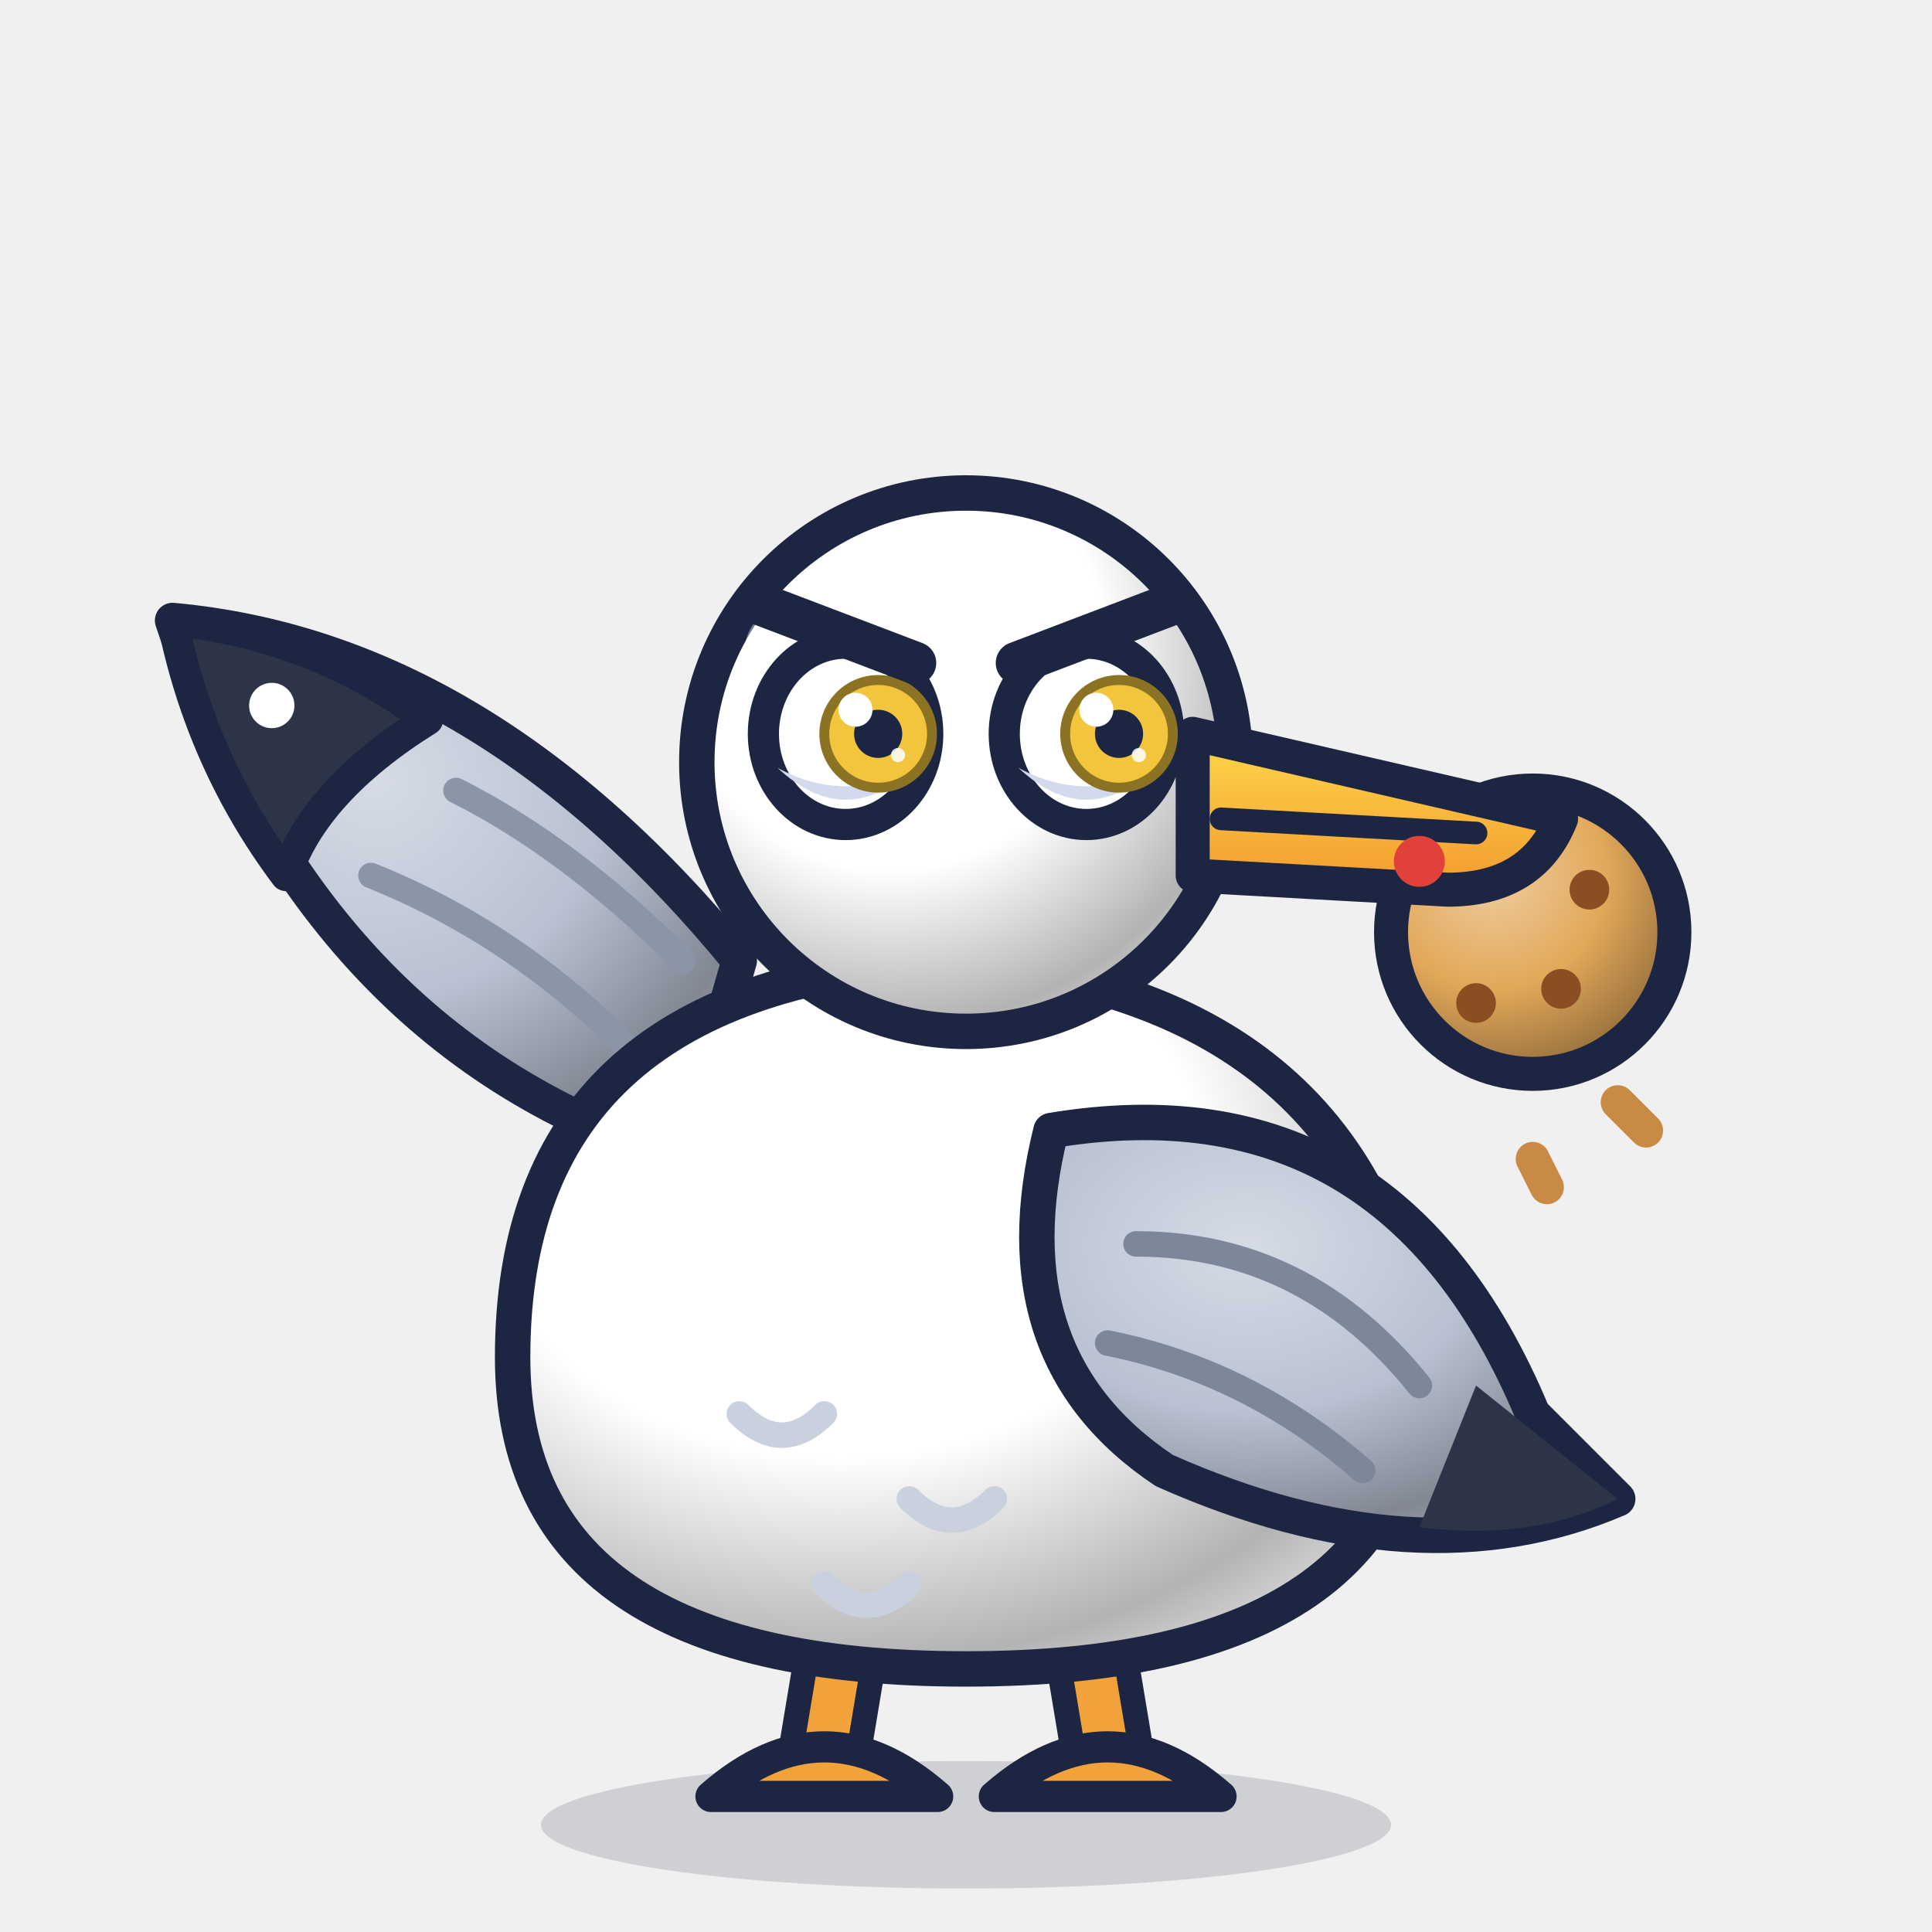
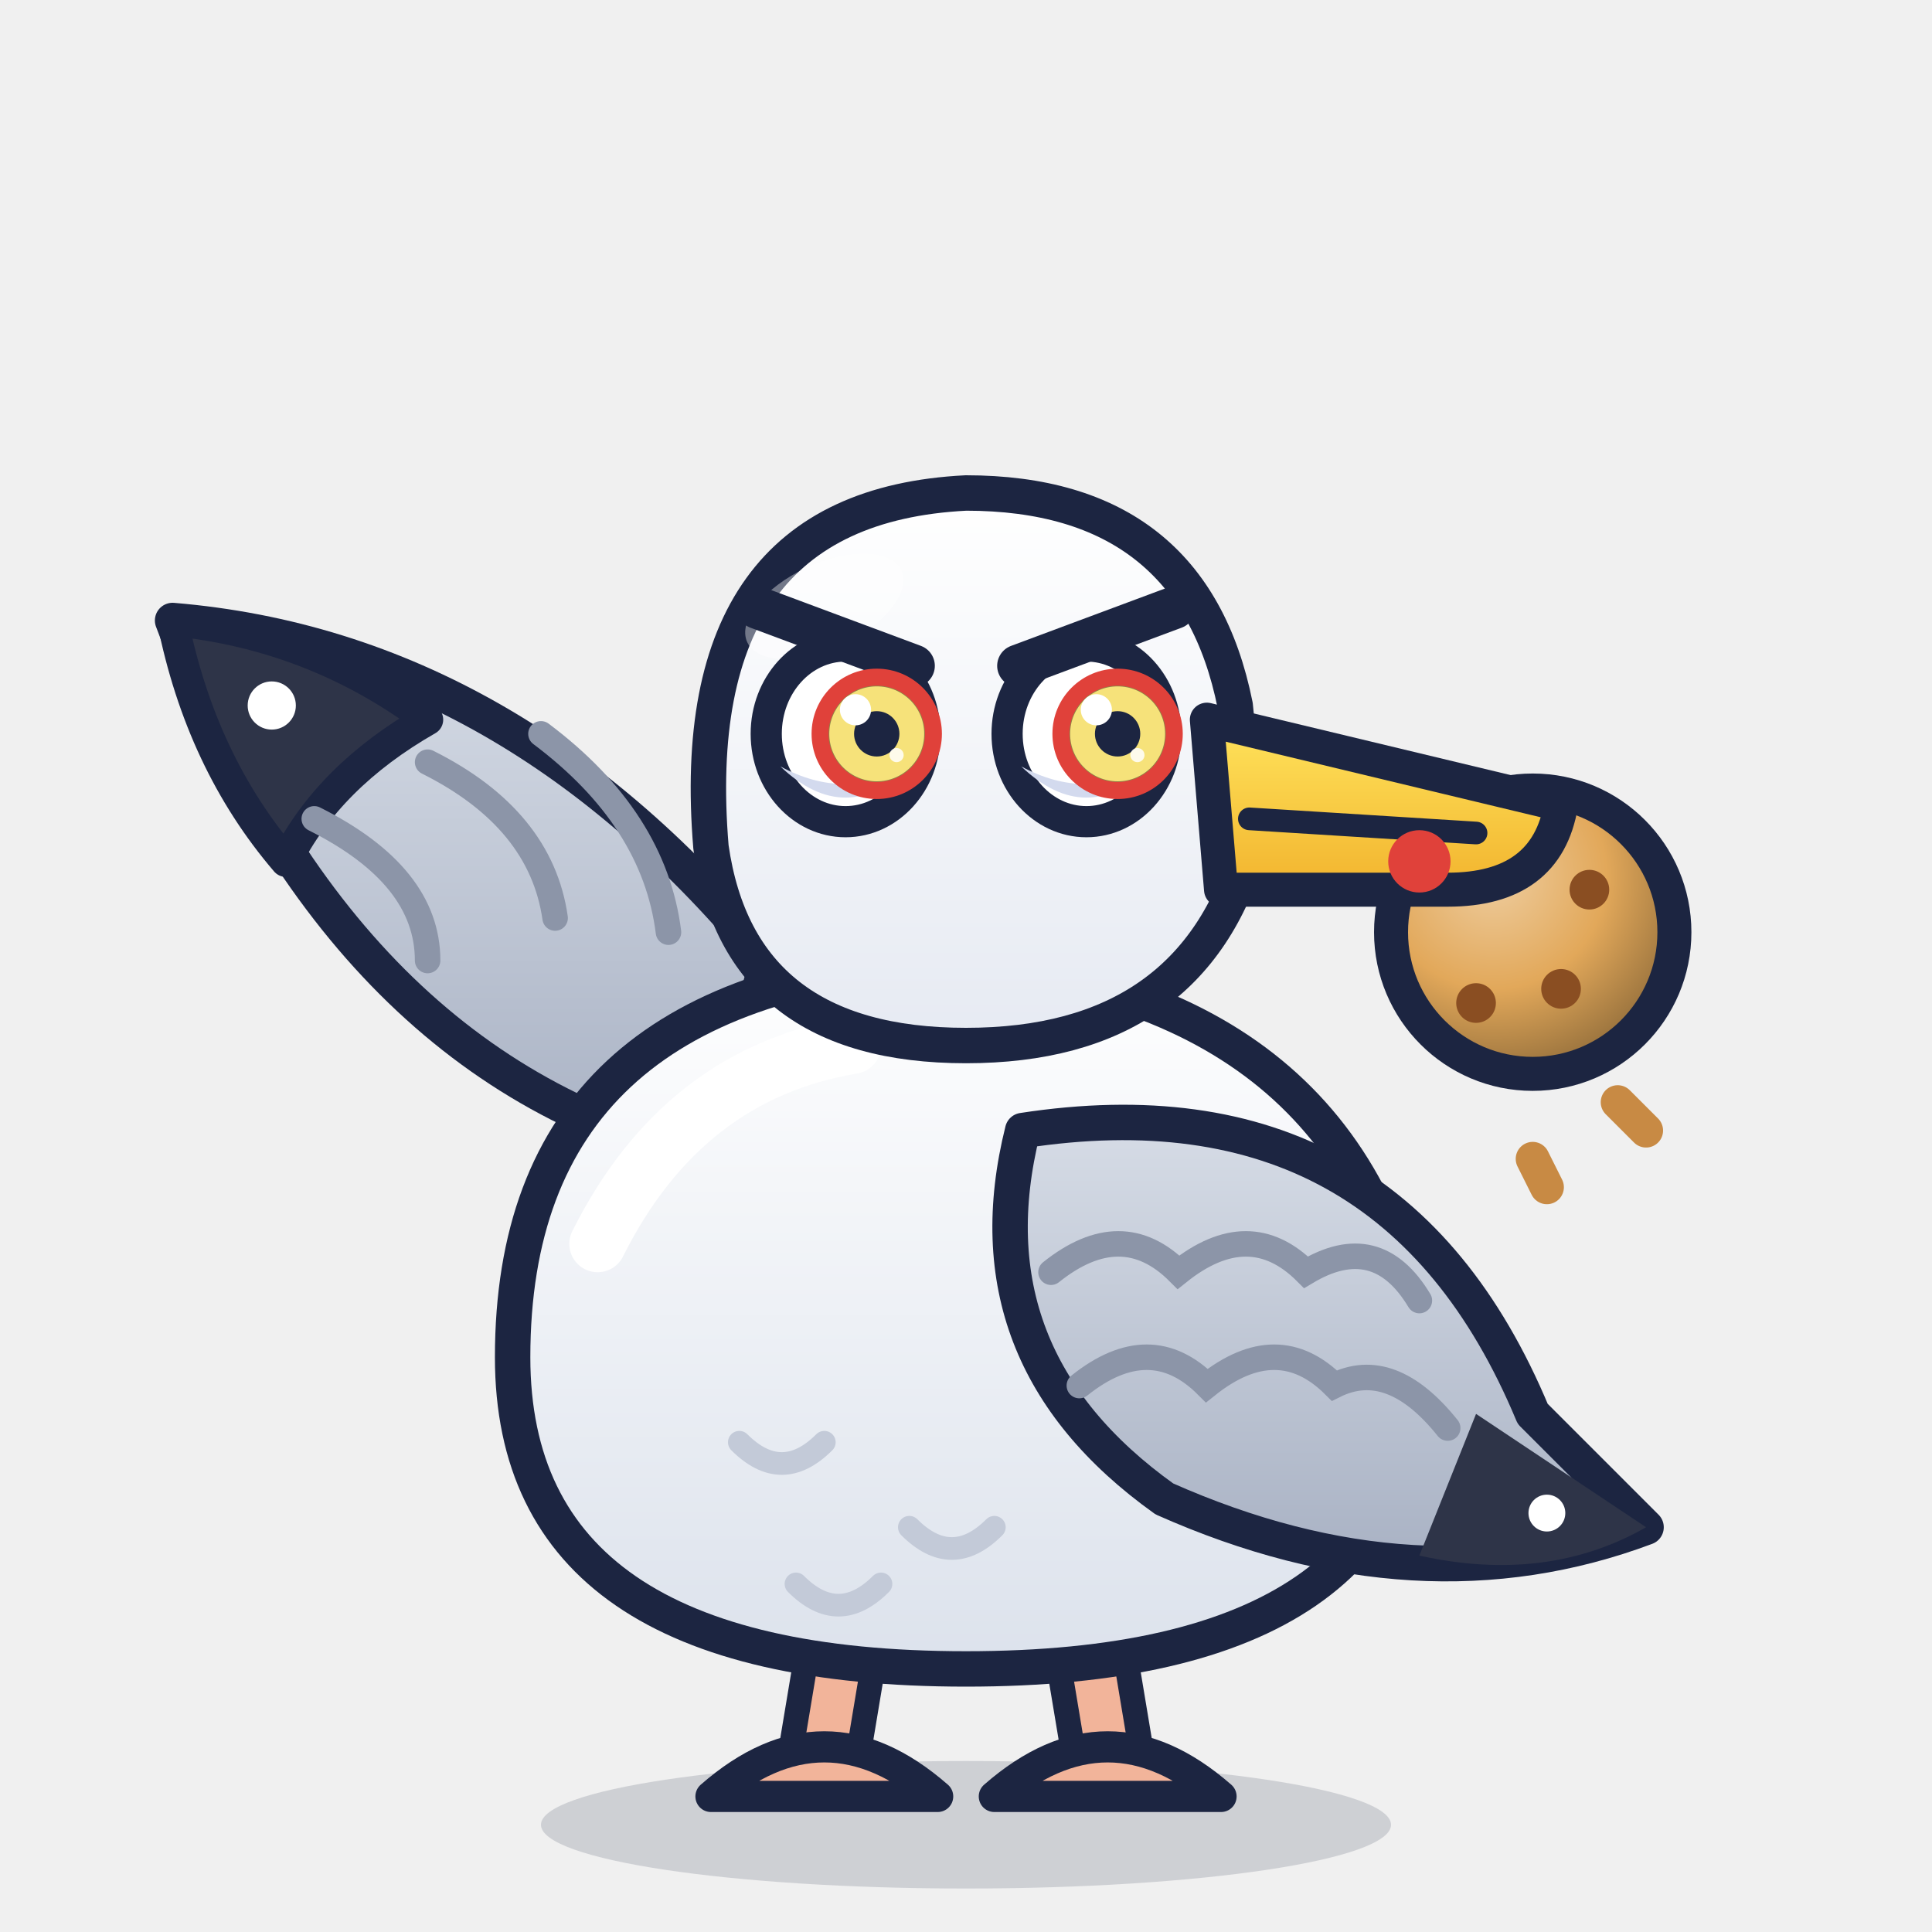
<svg aria-hidden="true" viewBox="0 0 120 120">
  <defs>
-     <radialGradient id="m-moewe__b" cx="36%" cy="30%" r="80%">
+     <linearGradient id="m-moewe__b" x1="0" x2="0" y1="0" y2="1">
      <stop offset="0" stop-color="#fff" />
-       <stop offset=".5" stop-color="#fff" />
-       <stop offset=".86" stop-color="#b3b3b3" />
-       <stop offset="1" stop-color="#dbdbdb" />
-     </radialGradient>
-     <radialGradient id="m-moewe__a" cx="36%" cy="30%" r="80%">
-       <stop offset="0" stop-color="#d6dbe5" />
-       <stop offset=".5" stop-color="#b9c1d2" />
-       <stop offset=".86" stop-color="#828793" />
-       <stop offset="1" stop-color="#9fa6b5" />
-     </radialGradient>
-     <radialGradient id="m-moewe__c" cx="36%" cy="30%" r="80%">
+       <stop offset="1" stop-color="#dce2ec" />
+     </linearGradient>
+     <linearGradient id="m-moewe__c" x1="0" x2="0" y1="0" y2="1">
+       <stop offset="0" stop-color="#fff" />
+       <stop offset="1" stop-color="#e6eaf2" />
+     </linearGradient>
+     <linearGradient id="m-moewe__a" x1="0" x2="0" y1="0" y2="1">
+       <stop offset="0" stop-color="#d6dce6" />
+       <stop offset="1" stop-color="#a9b2c4" />
+     </linearGradient>
+     <linearGradient id="m-moewe__e" x1="0" x2="0" y1="0" y2="1">
+       <stop offset="0" stop-color="#ffe45c" />
+       <stop offset="1" stop-color="#f2b42e" />
+     </linearGradient>
+     <radialGradient id="m-moewe__d" cx="36%" cy="30%" r="80%">
      <stop offset="0" stop-color="#eecd9f" />
      <stop offset=".5" stop-color="#e2a85a" />
      <stop offset=".86" stop-color="#9e763f" />
      <stop offset="1" stop-color="#c2904d" />
    </radialGradient>
-     <linearGradient id="m-moewe__d" x1="0" x2="0" y1="0" y2="1">
-       <stop offset="0" stop-color="#ffd84a" />
-       <stop offset="1" stop-color="#f29a2e" />
-     </linearGradient>
  </defs>
  <g transform="matrix(.88 0 0 .88 7.2 13.9)">
    <ellipse cx="60" cy="113" fill="#1c2541" opacity=".16" rx="30" ry="4.5" />
    <path fill="none" stroke="#1c2541" stroke-linecap="round" stroke-linejoin="round" stroke-width="6.5" d="m52 96-2 12" />
-     <path fill="none" stroke="#f2a23a" stroke-linecap="round" stroke-linejoin="round" stroke-width="3" d="m52 96-2 12" />
+     <path fill="none" stroke="#f2b49a" stroke-linecap="round" stroke-linejoin="round" stroke-width="3" d="m52 96-2 12" />
    <path fill="none" stroke="#1c2541" stroke-linecap="round" stroke-linejoin="round" stroke-width="6.5" d="m68 96 2 12" />
-     <path fill="none" stroke="#f2a23a" stroke-linecap="round" stroke-linejoin="round" stroke-width="3" d="m68 96 2 12" />
-     <path fill="#f2a23a" stroke="#1c2541" stroke-linecap="round" stroke-linejoin="round" stroke-width="2.2" d="M42 111q8-7 16 0Zm20 0q8-7 16 0Z" />
-     <path fill="url(#m-moewe__a)" stroke="#1c2541" stroke-linecap="round" stroke-linejoin="round" stroke-width="2.5" d="M40 66Q14 58 4 28q22 2 40 24Z" />
-     <path fill="#2e3448" stroke="#1c2541" stroke-linecap="round" stroke-linejoin="round" stroke-width="2.2" d="M4 28q10 1 18 7-8 5-10 11-6-8-8-18" />
-     <circle cx="11" cy="34" r="1.6" fill="#fff" />
-     <path fill="none" stroke="#8c95a8" stroke-linecap="round" stroke-width="1.8" d="M18 46q10 4 18 12M24 40q8 4 16 12" />
+     <path fill="none" stroke="#f2b49a" stroke-linecap="round" stroke-linejoin="round" stroke-width="3" d="m68 96 2 12" />
+     <path fill="#f2b49a" stroke="#1c2541" stroke-linecap="round" stroke-linejoin="round" stroke-width="2.2" d="M42 111q8-7 16 0Zm20 0q8-7 16 0Z" />
+     <path fill="url(#m-moewe__a)" stroke="#1c2541" stroke-linecap="round" stroke-linejoin="round" stroke-width="2.5" d="M42 66Q16 60 4 28q24 2 42 24Z" />
+     <path fill="#2e3448" stroke="#1c2541" stroke-linecap="round" stroke-linejoin="round" stroke-width="2.2" d="M4 28q10 1 18 7-7 4-10 10-6-7-8-17" />
+     <circle cx="11" cy="34" r="1.7" fill="#fff" />
+     <path fill="none" stroke="#8c95a8" stroke-linecap="round" stroke-width="1.8" d="M14 42q8 4 8 10m0-14q8 4 9 11m-1-13q8 6 9 14" />
    <path fill="url(#m-moewe__b)" stroke="#1c2541" stroke-linecap="round" stroke-linejoin="round" stroke-width="2.5" d="M28 80q0-26 30-28 30 2 34 28 0 22-32 22T28 80" />
-     <path fill="none" stroke="#c9d0de" stroke-linecap="round" stroke-width="1.8" d="M44 84q3 3 6 0m6 6q3 3 6 0m-12 6q3 3 6 0" />
-     <path fill="url(#m-moewe__a)" stroke="#1c2541" stroke-linecap="round" stroke-linejoin="round" stroke-width="2.5" d="M66 64q24-4 34 20l6 6q-14 6-32-2-12-8-8-24" />
-     <path fill="#2e3448" d="m96 82 10 8q-6 3-14 2Z" />
-     <path fill="none" stroke="#7e879a" stroke-linecap="round" stroke-width="1.8" d="M72 72q12 0 20 10m-22-3q10 2 18 9" />
-     <circle cx="60" cy="38" r="19" fill="url(#m-moewe__b)" stroke="#1c2541" stroke-linecap="round" stroke-linejoin="round" stroke-width="2.5" />
-     <ellipse cx="50" cy="28" fill="#fff" opacity=".38" rx="6" ry="3" transform="rotate(-25 50 28)" />
-     <circle cx="100" cy="50" r="10" fill="url(#m-moewe__c)" stroke="#1c2541" stroke-linecap="round" stroke-linejoin="round" stroke-width="2.4" />
+     <path fill="none" stroke="#fff" stroke-linecap="round" stroke-width="4" d="M34 72q6-12 18-14" />
+     <path fill="none" stroke="#c3cad8" stroke-linecap="round" stroke-width="1.6" d="M44 86q3 3 6 0m6 6q3 3 6 0m-14 4q3 3 6 0" />
+     <path fill="url(#m-moewe__a)" stroke="#1c2541" stroke-linecap="round" stroke-linejoin="round" stroke-width="2.5" d="M64 64q26-4 36 20l8 8q-16 6-34-2-14-10-10-26" />
+     <path fill="none" stroke="#8c95a8" stroke-linecap="round" stroke-width="1.8" d="M66 74q5-4 9 0 5-4 9 0 5-3 8 2m-24 6q5-4 9 0 5-4 9 0 4-2 8 3" />
+     <path fill="#2e3448" d="m96 84 12 8q-7 4-16 2Z" />
+     <circle cx="101" cy="91" r="1.3" fill="#fff" />
+     <path fill="url(#m-moewe__c)" stroke="#1c2541" stroke-linecap="round" stroke-linejoin="round" stroke-width="2.5" d="M42 44q-2-24 18-25 16 0 19 15l1 10q-4 14-20 14T42 44" />
+     <ellipse cx="50" cy="27" fill="#fff" opacity=".38" rx="6" ry="3" transform="rotate(-25 50 27)" />
+     <circle cx="100" cy="50" r="10" fill="url(#m-moewe__d)" stroke="#1c2541" stroke-linecap="round" stroke-linejoin="round" stroke-width="2.4" />
    <circle cx="96" cy="46" r="1.4" fill="#8a4e22" />
    <circle cx="102" cy="54" r="1.4" fill="#8a4e22" />
    <circle cx="96" cy="55" r="1.4" fill="#8a4e22" />
    <circle cx="104" cy="47" r="1.4" fill="#8a4e22" />
-     <path fill="url(#m-moewe__d)" stroke="#1c2541" stroke-linecap="round" stroke-linejoin="round" stroke-width="2.4" d="m76 36 26 6q-2 5-8 5l-18-1Z" />
-     <path fill="none" stroke="#1c2541" stroke-linecap="round" stroke-linejoin="round" stroke-width="1.6" d="m78 42 18 1" />
-     <circle cx="92" cy="45" r="1.8" fill="#e0413a" />
-     <ellipse cx="51.5" cy="36" fill="#fff" stroke="#1c2541" stroke-linecap="round" stroke-linejoin="round" stroke-width="2.2" rx="5.8" ry="6.4" />
-     <path fill="#d3daee" d="M46.7 38.4q4.8 4.5 9.6 0-4.8 2.6-9.6 0" />
-     <circle cx="53.8" cy="36" r="3.8" fill="#f2c53d" stroke="#8c7223" stroke-width=".7" />
-     <circle cx="53.8" cy="36" r="1.7" fill="#1c2541" />
-     <circle cx="52.2" cy="34.3" r="1.2" fill="#fff" />
-     <circle cx="55.2" cy="37.5" r=".5" fill="#fff" opacity=".85" />
-     <path fill="none" stroke="#1c2541" stroke-linecap="round" stroke-width="3" d="M45.1 26.7 56.4 31" />
-     <ellipse cx="68.5" cy="36" fill="#fff" stroke="#1c2541" stroke-linecap="round" stroke-linejoin="round" stroke-width="2.2" rx="5.8" ry="6.4" />
-     <path fill="#d3daee" d="M63.7 38.4q4.8 4.5 9.6 0-4.8 2.6-9.6 0" />
-     <circle cx="70.8" cy="36" r="3.8" fill="#f2c53d" stroke="#8c7223" stroke-width=".7" />
-     <circle cx="70.8" cy="36" r="1.7" fill="#1c2541" />
-     <circle cx="69.2" cy="34.3" r="1.2" fill="#fff" />
-     <circle cx="72.2" cy="37.5" r=".5" fill="#fff" opacity=".85" />
-     <path fill="none" stroke="#1c2541" stroke-linecap="round" stroke-width="3" d="M74.9 26.7 63.6 31" />
+     <path fill="url(#m-moewe__e)" stroke="#1c2541" stroke-linecap="round" stroke-linejoin="round" stroke-width="2.4" d="m77 35 25 6q-1 6-8 6H78Z" />
+     <path fill="none" stroke="#1c2541" stroke-linecap="round" stroke-linejoin="round" stroke-width="1.6" d="m80 42 16 1" />
+     <circle cx="92" cy="45" r="2.2" fill="#e0413a" />
+     <ellipse cx="51.5" cy="36" fill="#fff" stroke="#1c2541" stroke-linecap="round" stroke-linejoin="round" stroke-width="2.2" rx="5.6" ry="6.2" />
+     <path fill="#d3daee" d="M46.9 38.3q4.6 4.4 9.2 0-4.6 2.5-9.2 0" />
+     <circle cx="53.7" cy="36" r="3.7" fill="#f6e27a" stroke="#8f8347" stroke-width=".7" />
+     <circle cx="53.7" cy="36" r="1.6" fill="#1c2541" />
+     <circle cx="52.2" cy="34.3" r="1.1" fill="#fff" />
+     <circle cx="55.1" cy="37.5" r=".5" fill="#fff" opacity=".85" />
+     <path fill="none" stroke="#1c2541" stroke-linecap="round" stroke-width="3" d="m45.3 27.1 11 4.1" />
+     <ellipse cx="68.5" cy="36" fill="#fff" stroke="#1c2541" stroke-linecap="round" stroke-linejoin="round" stroke-width="2.2" rx="5.6" ry="6.2" />
+     <path fill="#d3daee" d="M63.9 38.3q4.6 4.4 9.2 0-4.6 2.5-9.2 0" />
+     <circle cx="70.7" cy="36" r="3.7" fill="#f6e27a" stroke="#8f8347" stroke-width=".7" />
+     <circle cx="70.7" cy="36" r="1.6" fill="#1c2541" />
+     <circle cx="69.2" cy="34.3" r="1.1" fill="#fff" />
+     <circle cx="72.1" cy="37.5" r=".5" fill="#fff" opacity=".85" />
+     <path fill="none" stroke="#1c2541" stroke-linecap="round" stroke-width="3" d="m74.7 27.1-11 4.1" />
+     <circle cx="53.7" cy="36" r="4" fill="none" stroke="#e0413a" stroke-width="1.2" />
+     <circle cx="70.7" cy="36" r="4" fill="none" stroke="#e0413a" stroke-width="1.2" />
    <path stroke="#c88a44" stroke-linecap="round" stroke-width="2.4" d="m106 62 2 2m-8 2 1 2" />
  </g>
</svg>
